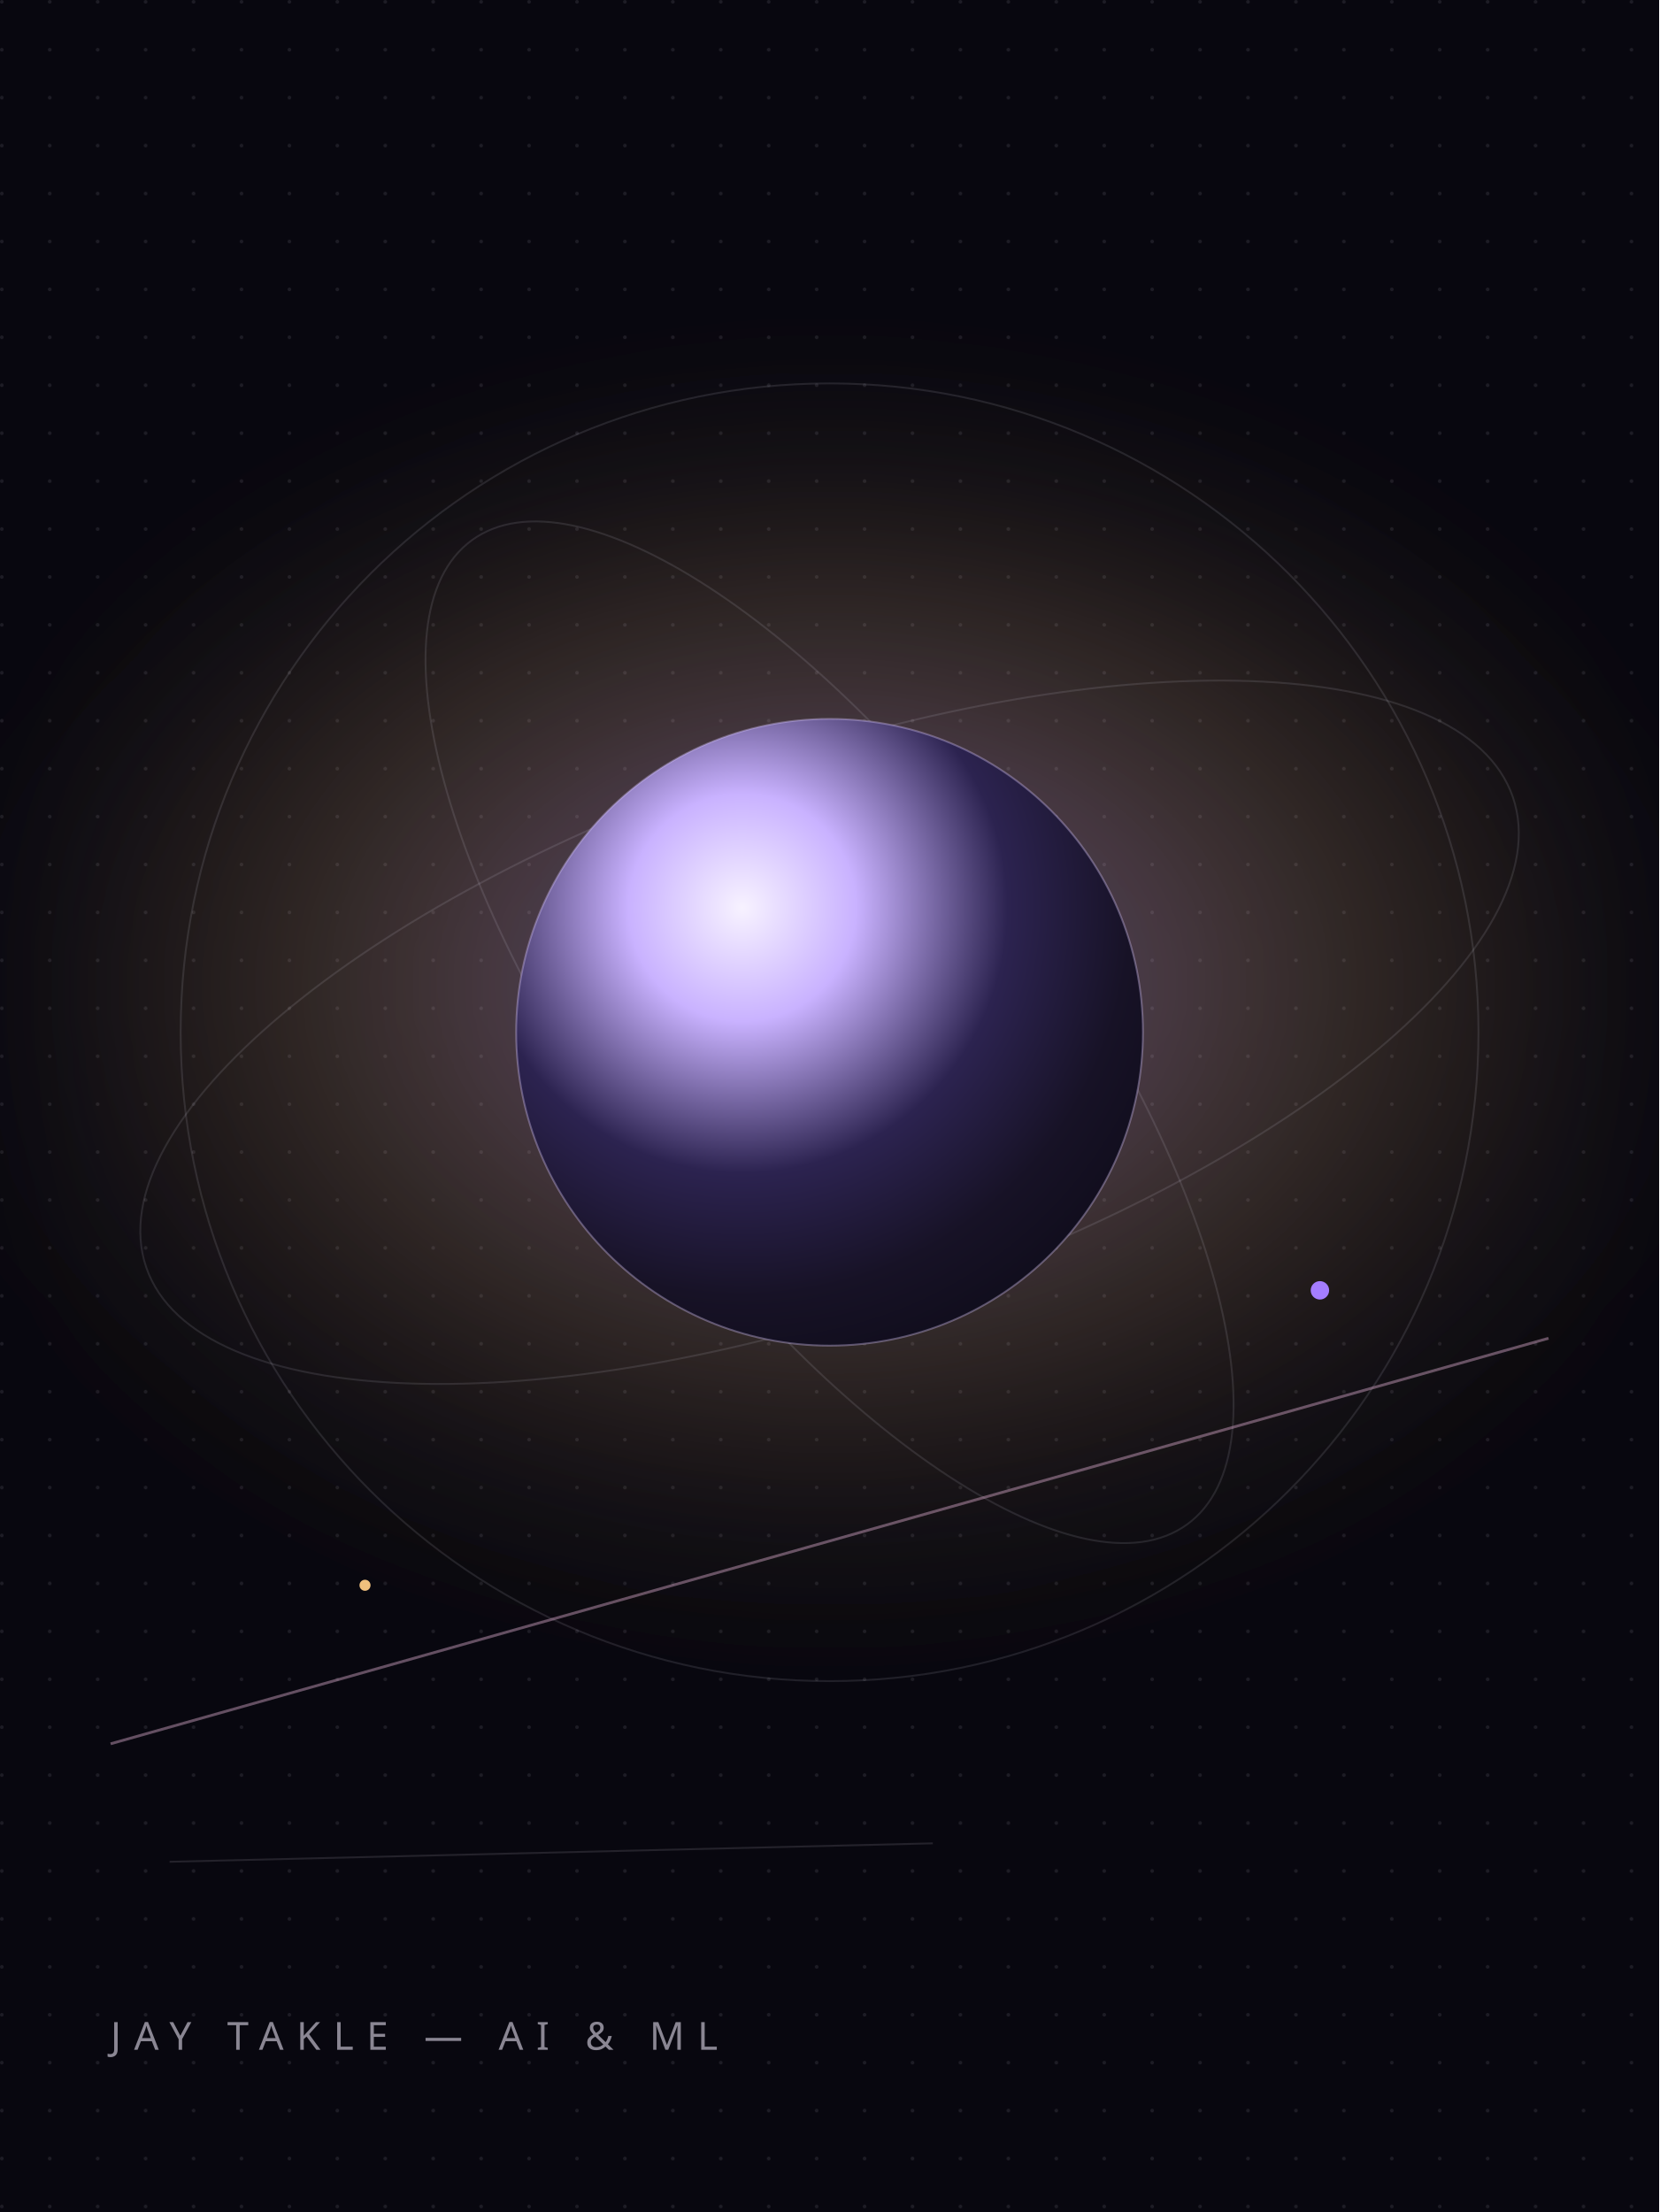
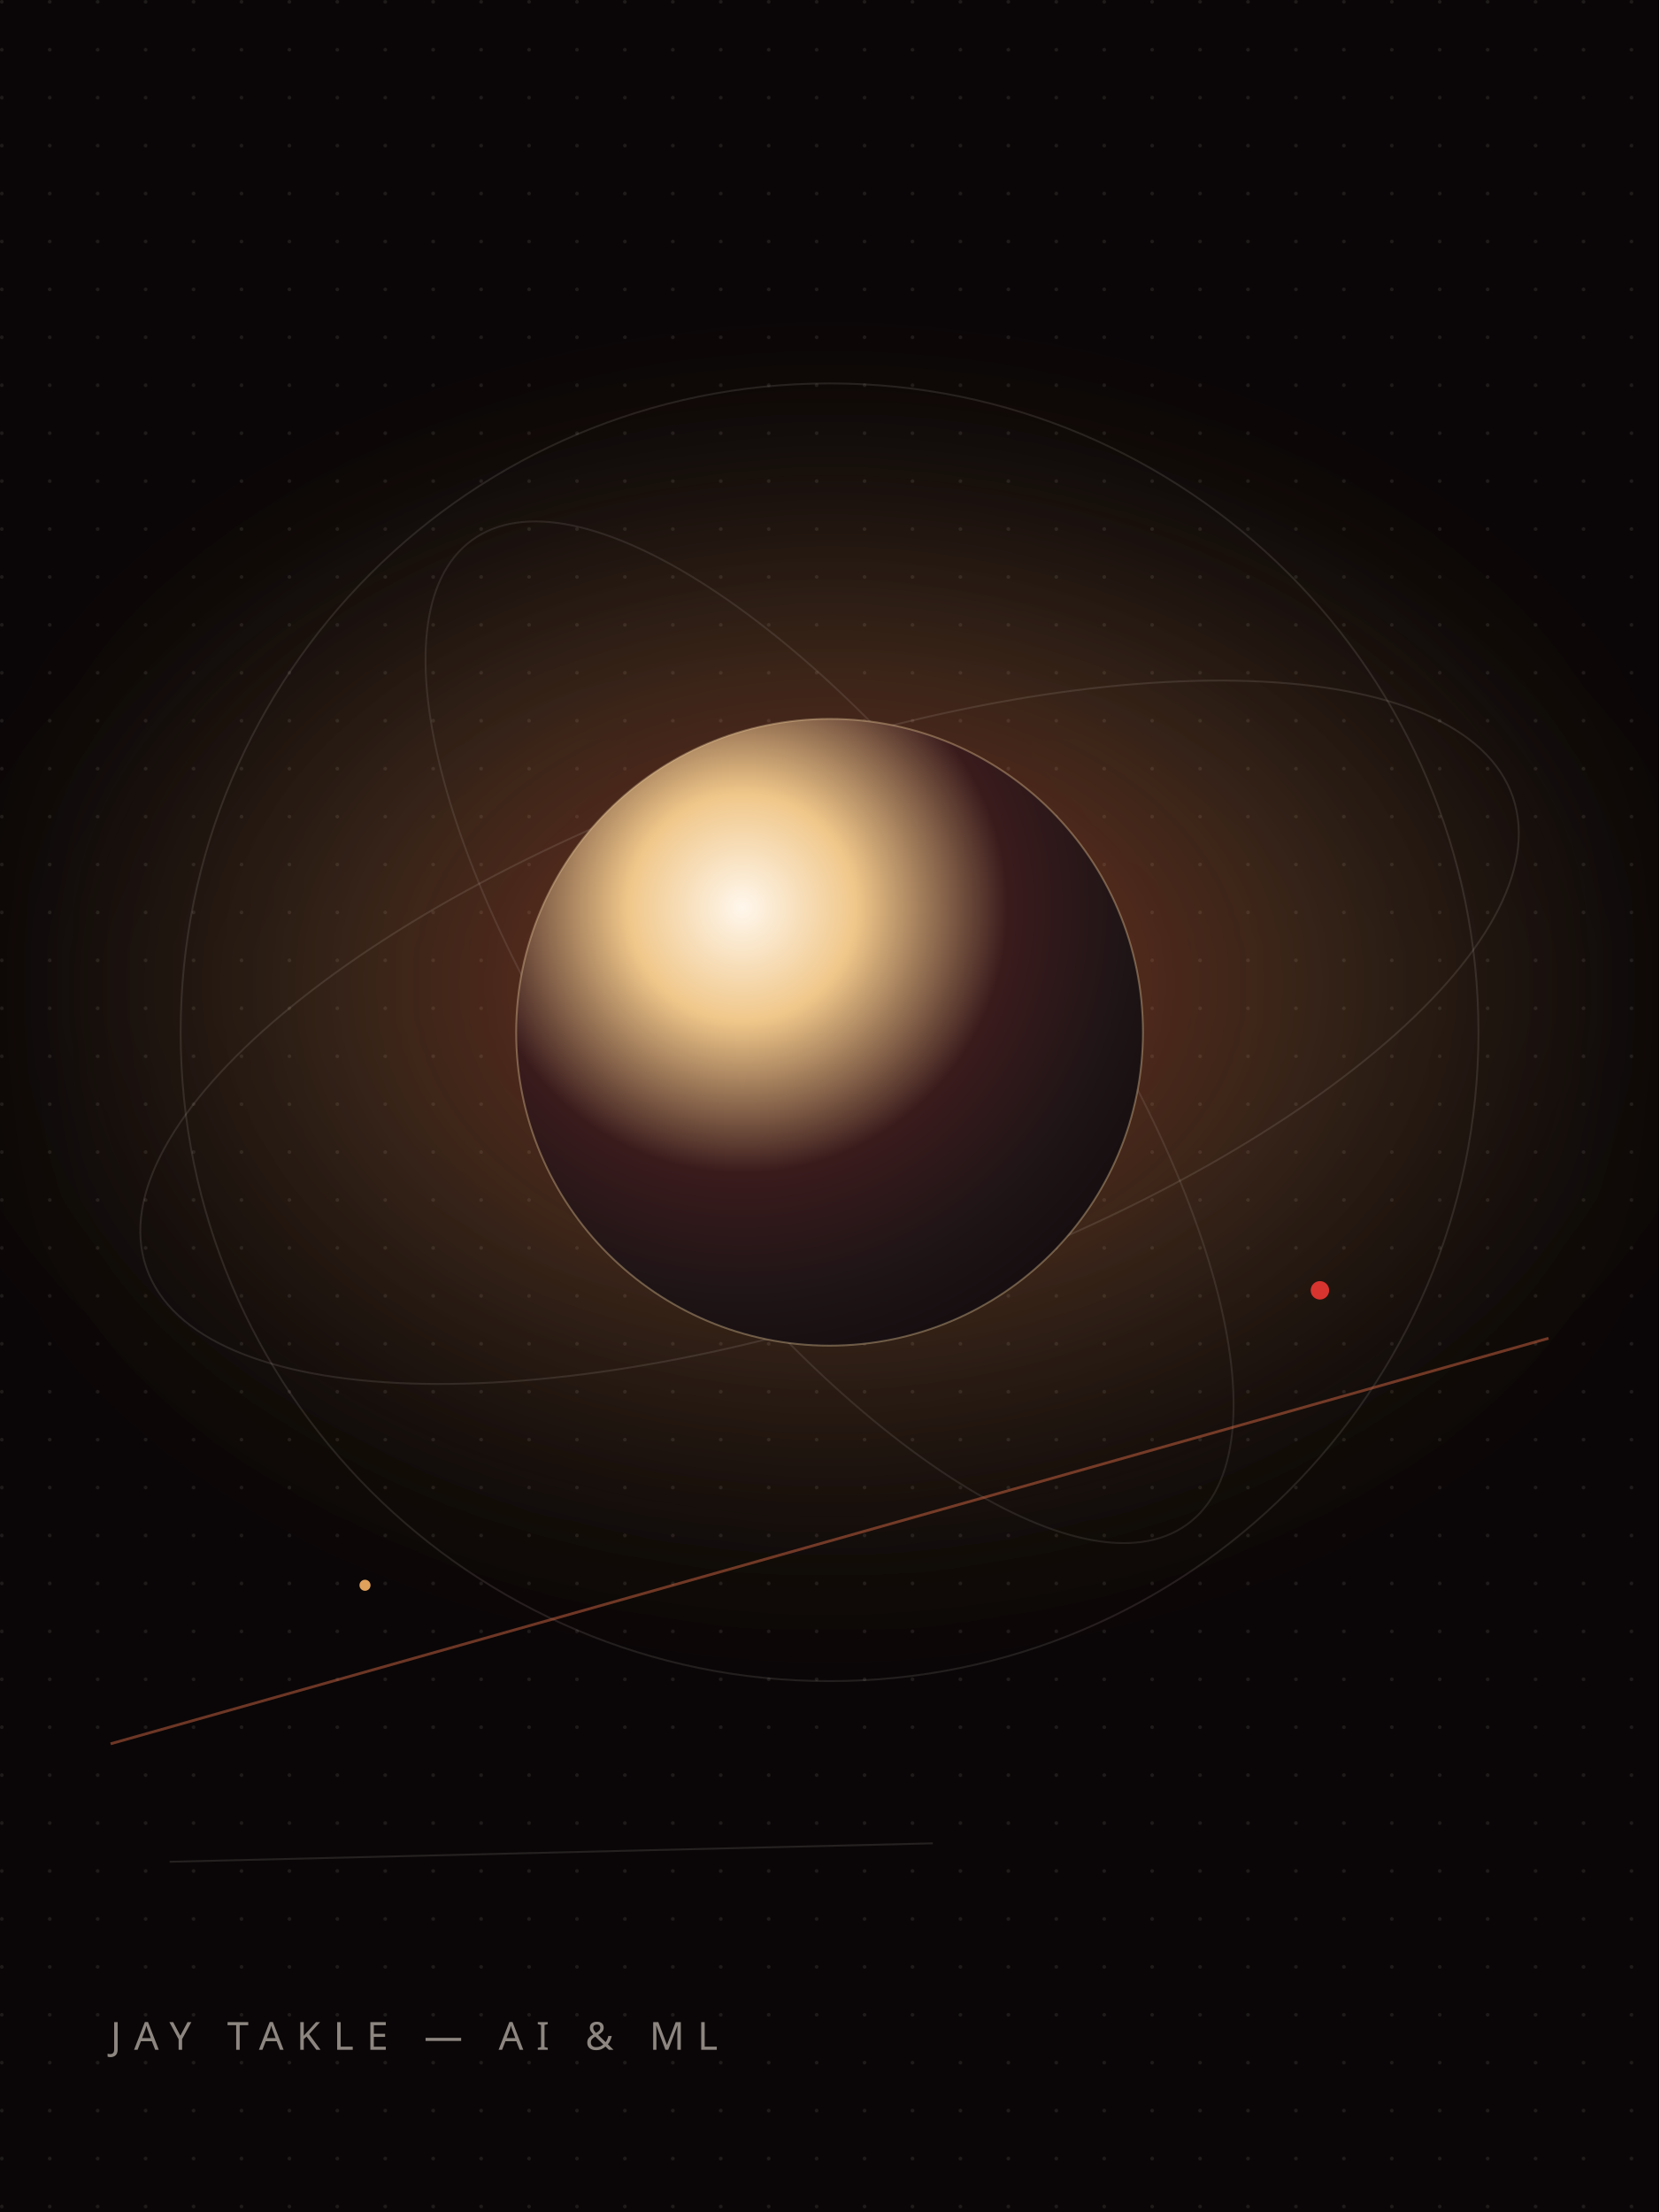
<svg xmlns="http://www.w3.org/2000/svg" viewBox="0 0 900 1200" width="900" height="1200" role="img" aria-label="Abstract render: a warm lit sphere inside orbital rings">
  <defs>
    <radialGradient id="glow" cx="50%" cy="46%" r="58%">
-       <stop offset="0%" stop-color="#a47dff" stop-opacity="0.55" />
-       <stop offset="55%" stop-color="#efc07d" stop-opacity="0.16" />
-       <stop offset="100%" stop-color="#08070f" stop-opacity="0" />
+       <stop offset="0%" stop-color="#d8342f" stop-opacity="0.55" />
+       <stop offset="55%" stop-color="#e0a15c" stop-opacity="0.16" />
+       <stop offset="100%" stop-color="#0a0607" stop-opacity="0" />
    </radialGradient>
    <radialGradient id="orb" cx="36%" cy="30%" r="76%">
-       <stop offset="0%" stop-color="#f7f2ff" />
-       <stop offset="24%" stop-color="#c9b2ff" />
-       <stop offset="56%" stop-color="#2c2350" />
-       <stop offset="82%" stop-color="#171226" />
-       <stop offset="100%" stop-color="#100d1c" />
+       <stop offset="0%" stop-color="#fff7ec" />
+       <stop offset="24%" stop-color="#f0c78a" />
+       <stop offset="56%" stop-color="#3a1b1c" />
+       <stop offset="82%" stop-color="#1e1416" />
+       <stop offset="100%" stop-color="#150d0f" />
    </radialGradient>
    <pattern id="dots" width="26" height="26" patternUnits="userSpaceOnUse">
-       <circle cx="1" cy="1" r="1" fill="#f4efff" opacity="0.09" />
+       <circle cx="1" cy="1" r="1" fill="#f8efe4" opacity="0.09" />
    </pattern>
    <filter id="blur" x="-30%" y="-30%" width="160%" height="160%">
      <feGaussianBlur stdDeviation="46" />
    </filter>
    <linearGradient id="line" x1="0" y1="0" x2="1" y2="1">
-       <stop offset="0" stop-color="#a47dff" stop-opacity="0.8" />
-       <stop offset="1" stop-color="#efc07d" stop-opacity="0.15" />
+       <stop offset="0" stop-color="#d8342f" stop-opacity="0.8" />
+       <stop offset="1" stop-color="#e0a15c" stop-opacity="0.15" />
    </linearGradient>
  </defs>
-   <rect width="900" height="1200" fill="#08070f" />
+   <rect width="900" height="1200" fill="#0a0607" />
  <rect width="900" height="1200" fill="url(#dots)" />
  <ellipse cx="450" cy="560" rx="470" ry="330" fill="url(#glow)" filter="url(#blur)" />
-   <g fill="none" stroke="#f4efff" stroke-opacity="0.11">
+   <g fill="none" stroke="#f8efe4" stroke-opacity="0.11">
    <circle cx="450" cy="560" r="352" />
    <ellipse cx="450" cy="560" rx="392" ry="150" transform="rotate(-19 450 560)" />
-     <ellipse cx="450" cy="560" rx="330" ry="126" transform="rotate(54 450 560)" />
+     <ellipse cx="450" cy="560" rx="330" ry="126" transform="rotate(54 450 560)" opacity="0.9" />
  </g>
  <circle cx="450" cy="560" r="170" fill="url(#orb)" />
-   <circle cx="450" cy="560" r="170" fill="none" stroke="#d9c8ff" stroke-opacity="0.35" />
-   <circle cx="716" cy="700" r="5" fill="#a47dff" />
-   <circle cx="198" cy="860" r="3" fill="#efc07d" />
+   <circle cx="450" cy="560" r="170" fill="none" stroke="#f6d9a7" stroke-opacity="0.35" />
+   <circle cx="716" cy="700" r="5" fill="#d8342f" />
+   <circle cx="198" cy="860" r="3" fill="#e0a15c" />
  <path d="M60 946 L840 726" stroke="url(#line)" stroke-width="1.5" />
-   <path d="M92 1010 L506 1000" stroke="#f4efff" stroke-opacity="0.12" />
-   <text x="60" y="1112" fill="#f4efff" fill-opacity="0.55" font-family="ui-sans-serif, system-ui, sans-serif" font-size="21" letter-spacing="7">JAY TAKLE — AI &amp; ML</text>
+   <path d="M92 1010 L506 1000" stroke="#f8efe4" stroke-opacity="0.12" />
+   <text x="60" y="1112" fill="#f8efe4" fill-opacity="0.55" font-family="ui-sans-serif, system-ui, sans-serif" font-size="21" letter-spacing="7">JAY TAKLE — AI &amp; ML</text>
</svg>
